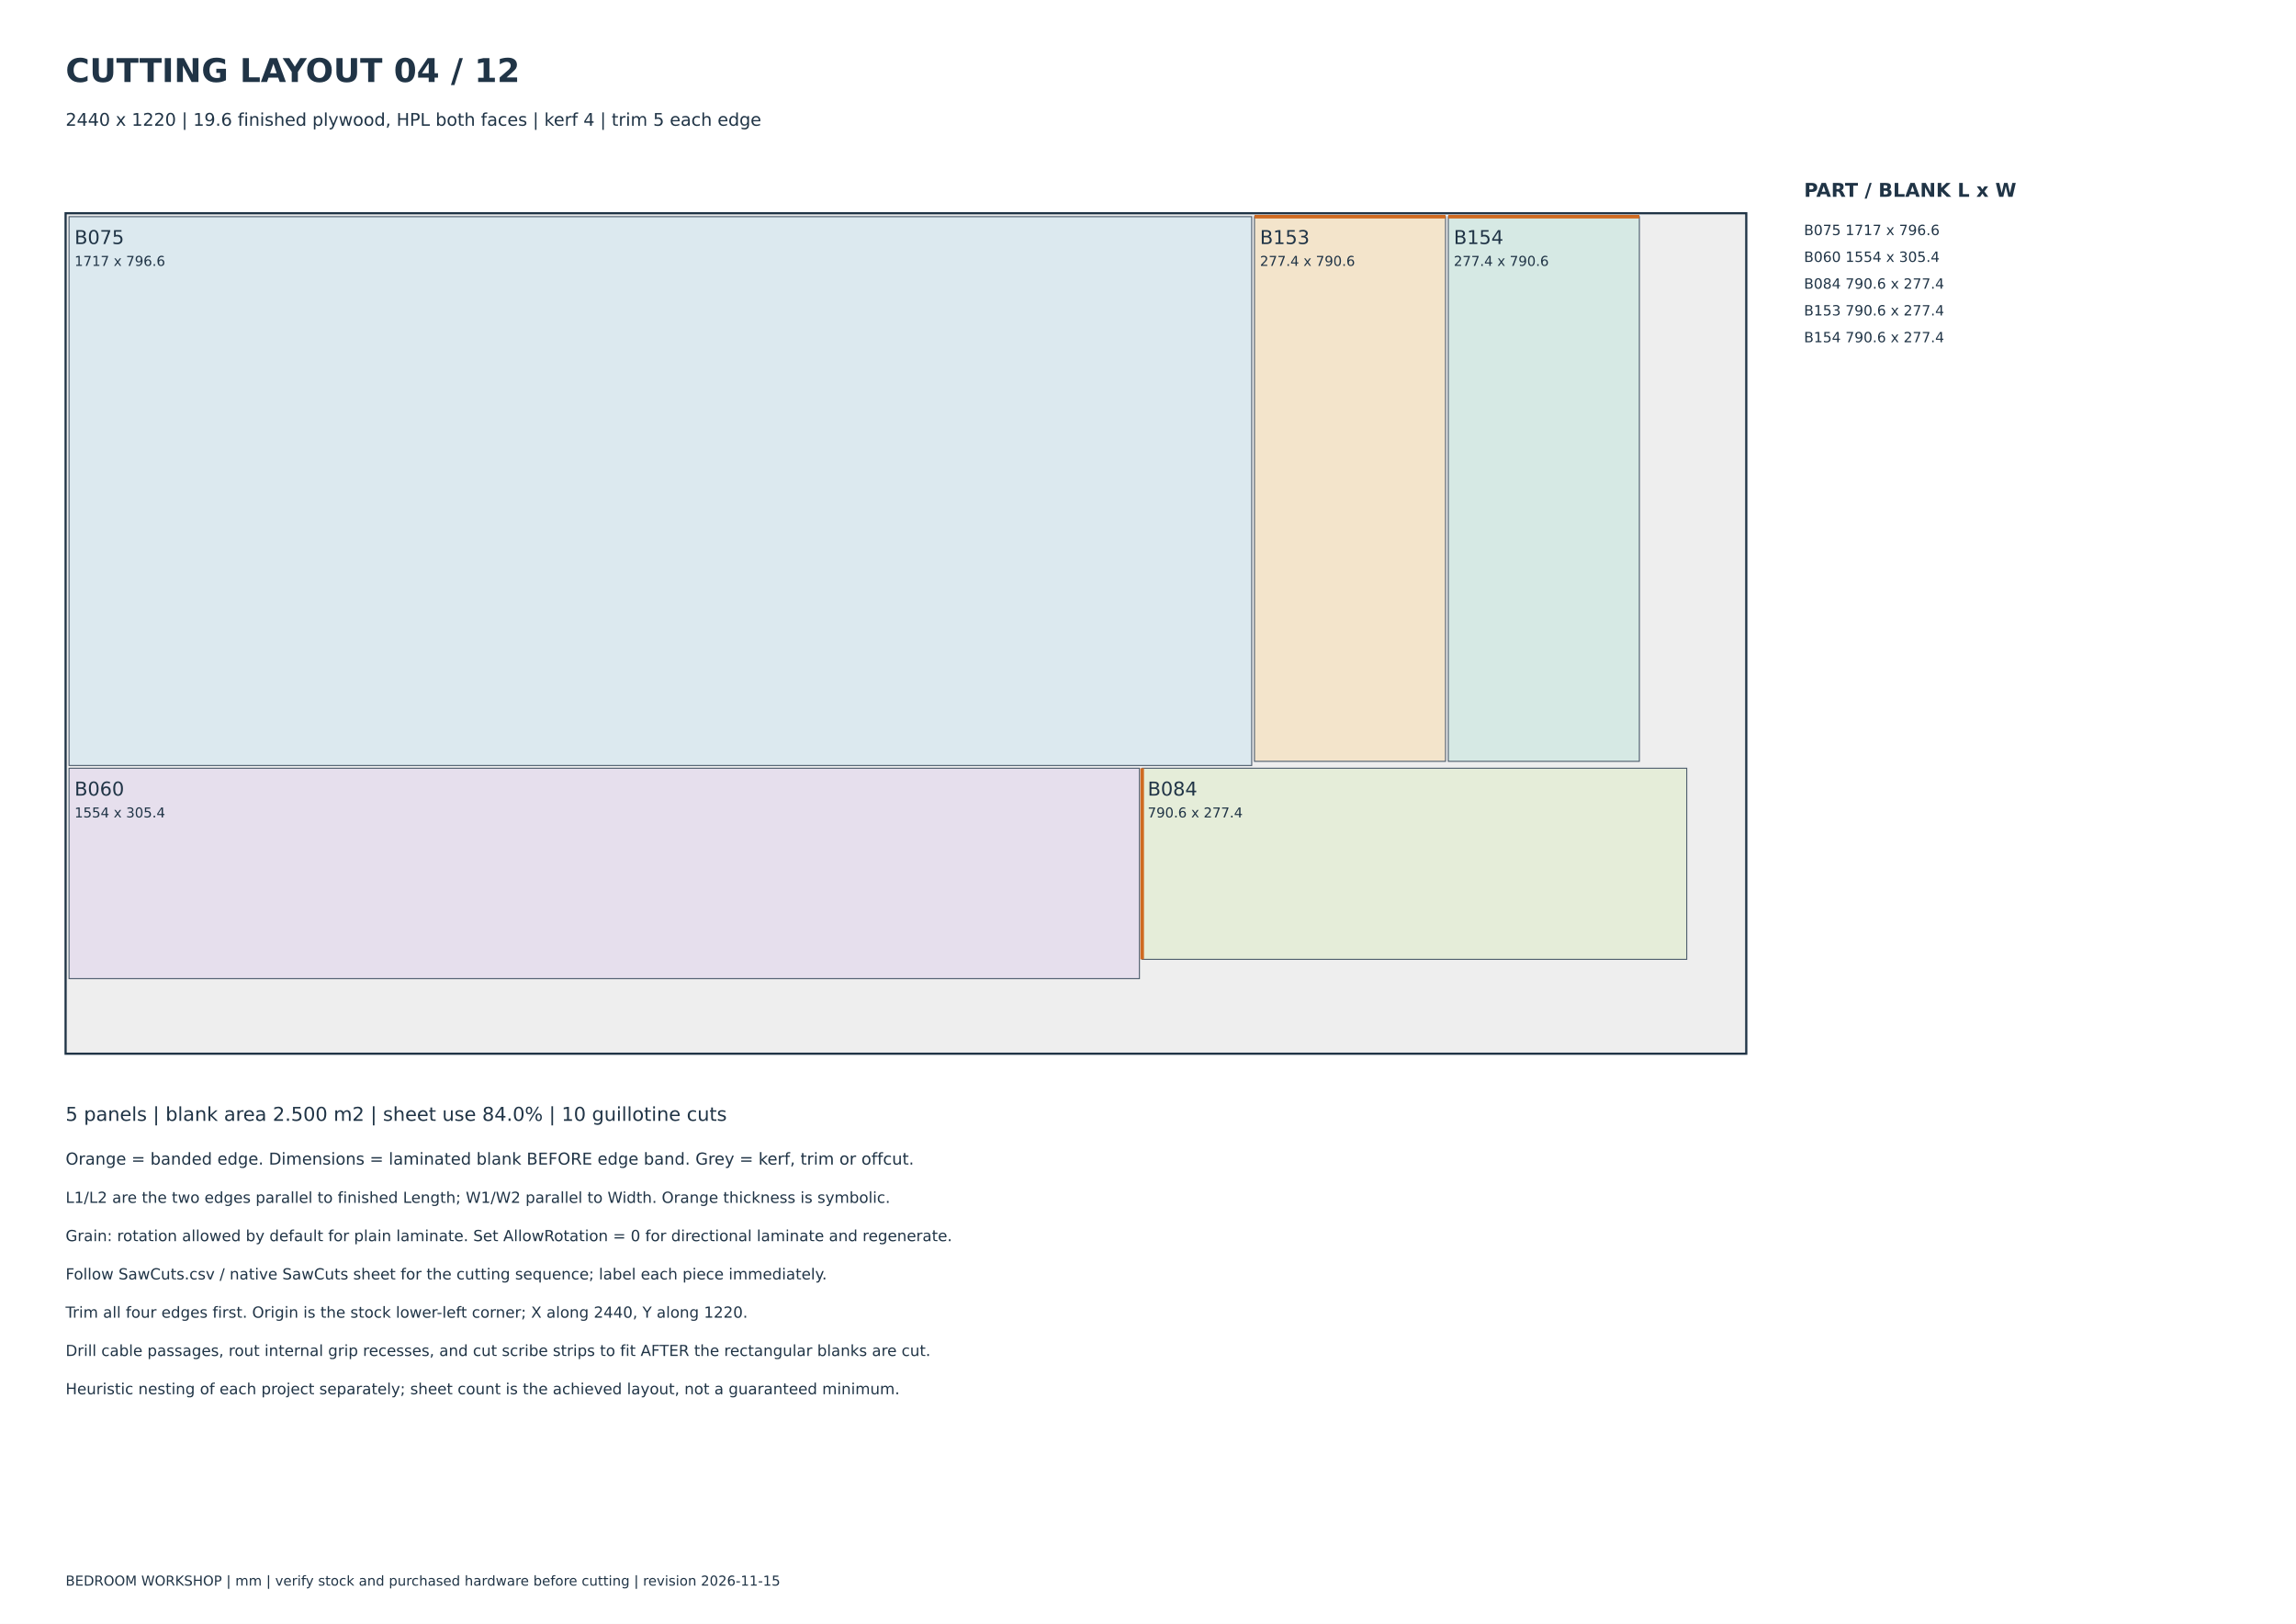
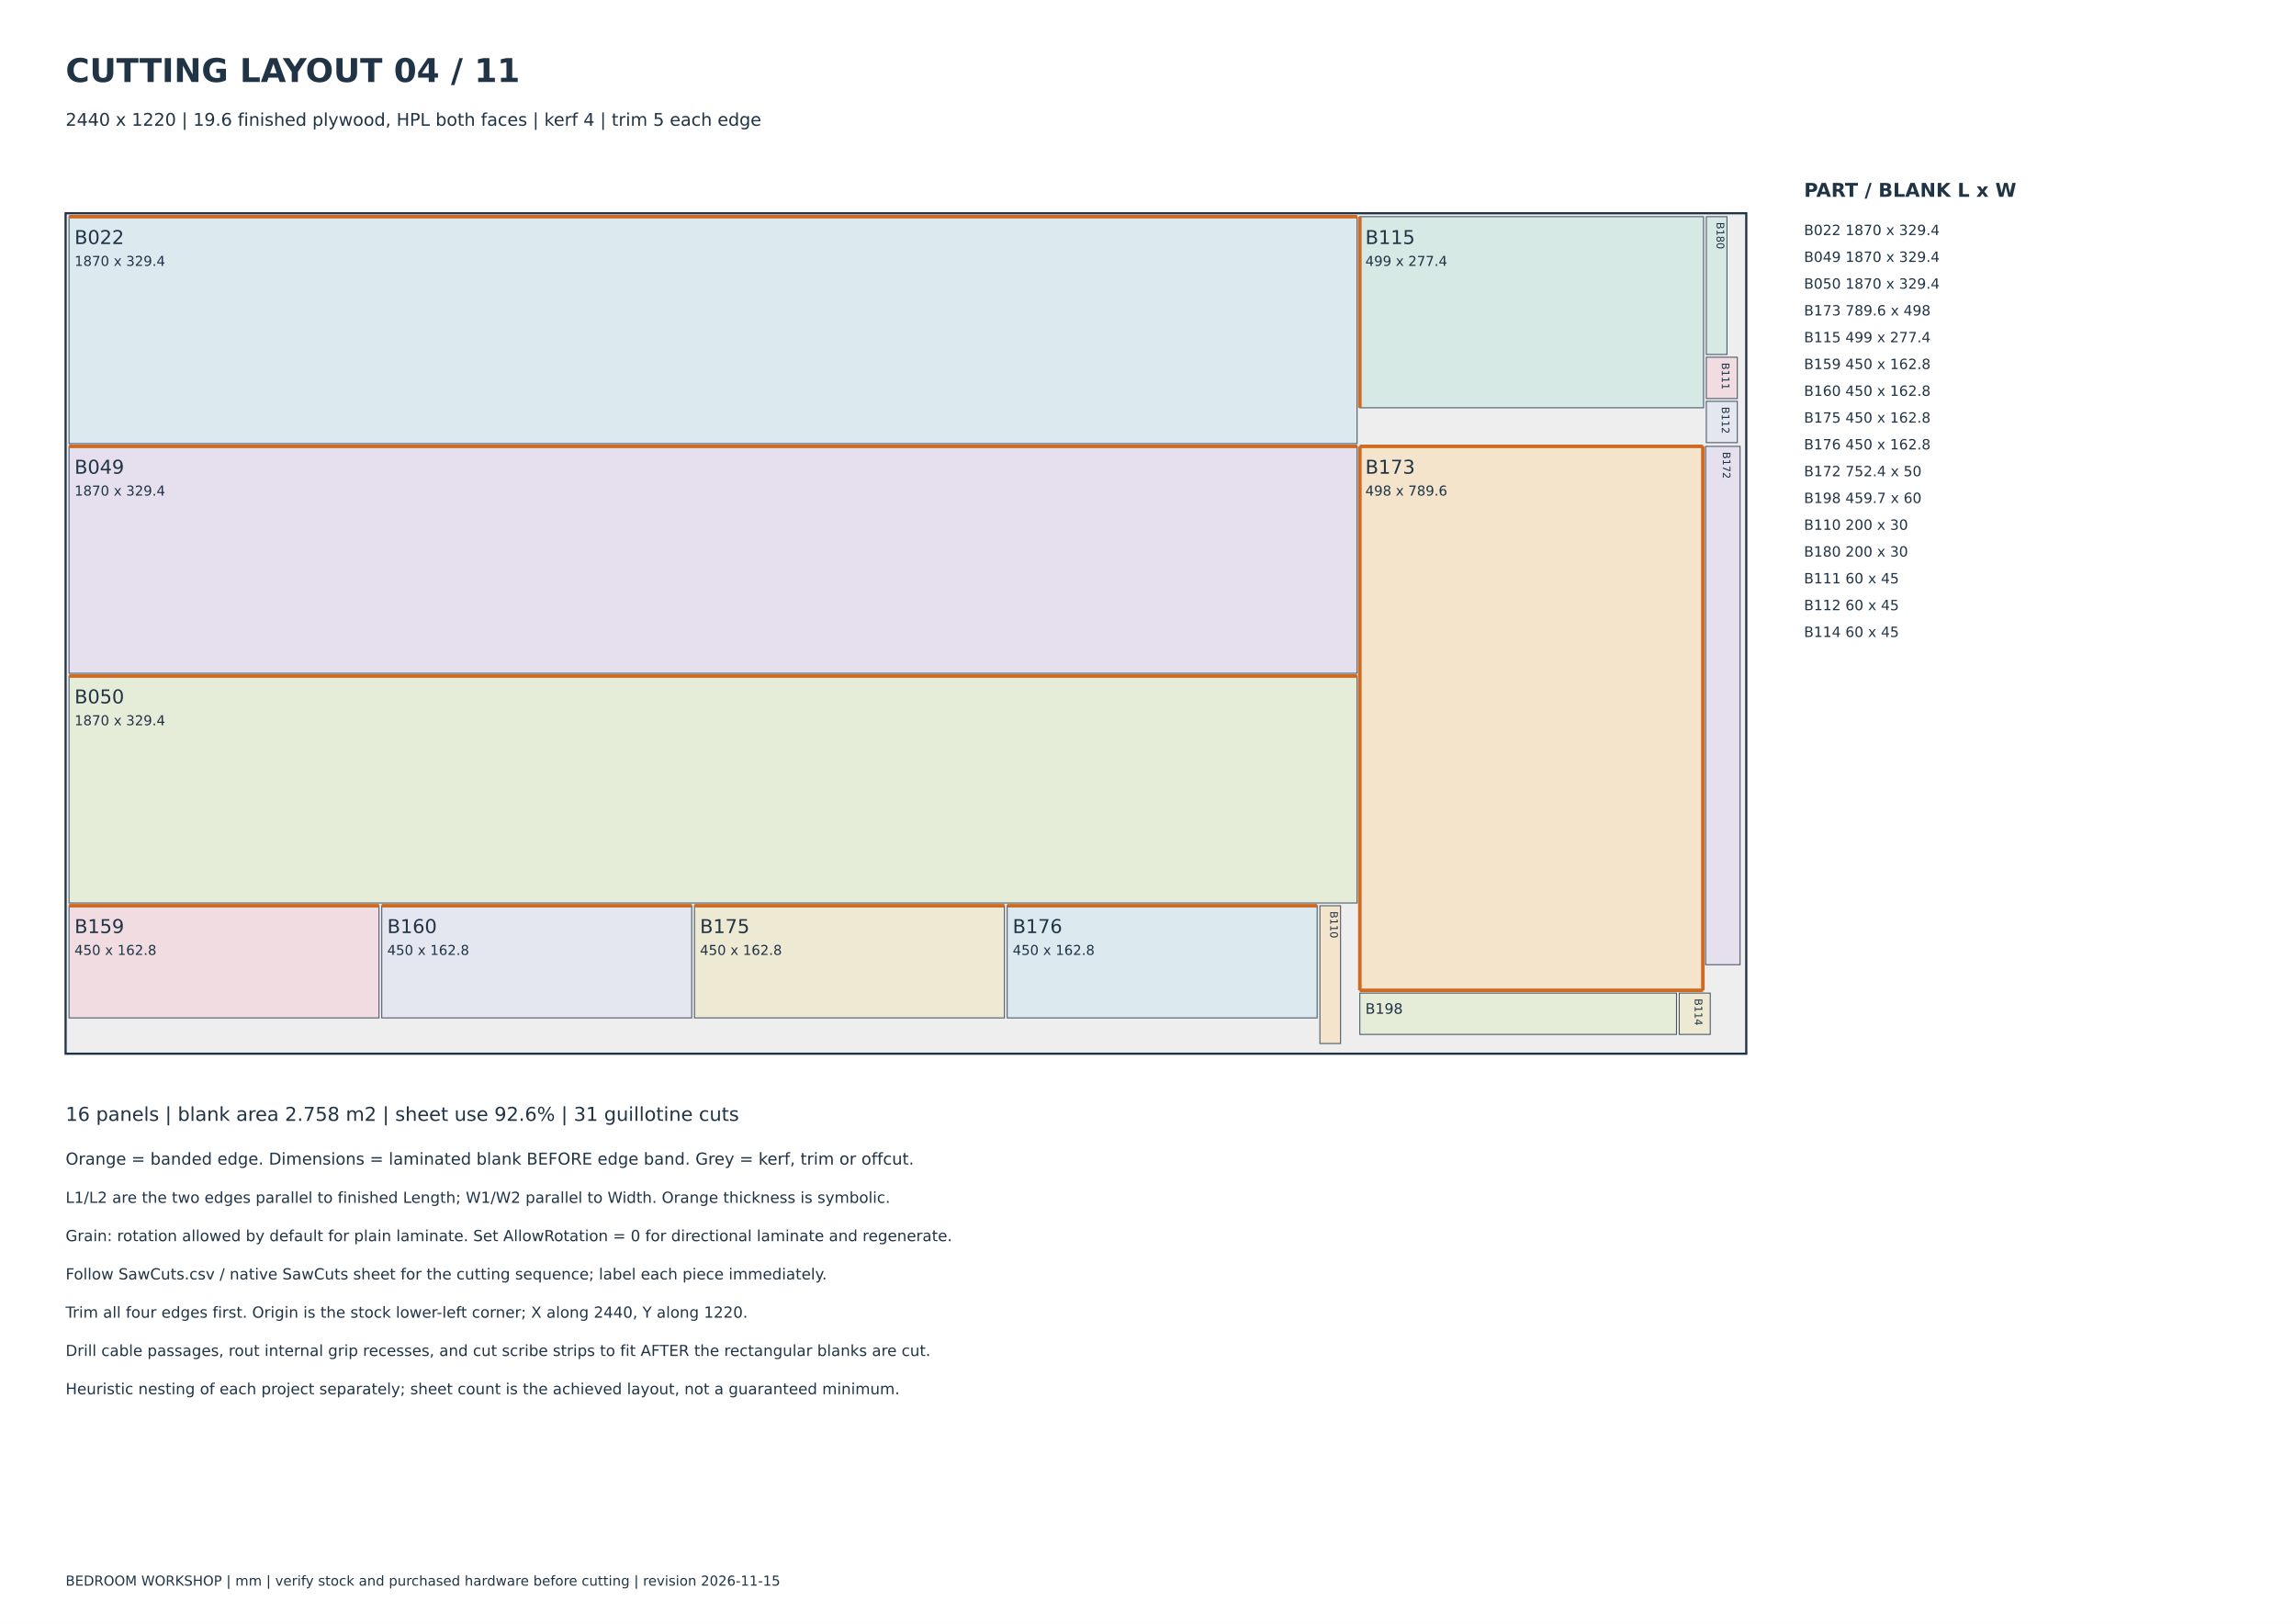
<svg xmlns="http://www.w3.org/2000/svg" width="420mm" height="297mm" viewBox="0 0 420 297">
  <rect width="420" height="297" fill="white" />
  <style>text {font-family:DejaVu Sans,sans-serif;fill:#203446} .small{font-size:2.5px} .body{font-size:3.1px}</style>
-   <text x="12" y="15" font-size="6" font-weight="bold">CUTTING LAYOUT 04 / 12</text>
+   <text x="12" y="15" font-size="6" font-weight="bold">CUTTING LAYOUT 04 / 11</text>
  <text x="12" y="23" font-size="3.2">2440 x 1220 | 19.6 finished plywood, HPL both faces | kerf 4 | trim 5 each edge</text>
  <text x="12" y="290" class="small">BEDROOM WORKSHOP | mm | verify stock and purchased hardware before cutting | revision 2026-11-15</text>
  <rect x="12" y="39" width="307.44" height="153.72" fill="#eeeeee" stroke="#203446" stroke-width=".4" />
-   <rect x="12.63" y="39.63" width="216.342" height="100.372" fill="#dce9ef" stroke="#465667" stroke-width=".18" />
-   <text x="13.63" y="44.63" font-size="3.5">B075</text>
-   <text x="13.63" y="48.63" font-size="2.5">1717 x 796.6</text>
-   <rect x="12.63" y="140.506" width="195.804" height="38.48" fill="#e6dfed" stroke="#465667" stroke-width=".18" />
-   <text x="13.63" y="145.506" font-size="3.5">B060</text>
-   <text x="13.63" y="149.506" font-size="2.5">1554 x 305.4</text>
-   <rect x="208.938" y="140.506" width="99.616" height="34.952" fill="#e5edd9" stroke="#465667" stroke-width=".18" />
-   <text x="209.938" y="145.506" font-size="3.5">B084</text>
-   <text x="209.938" y="149.506" font-size="2.5">790.6 x 277.4</text>
-   <path d="M208.938 140.506 L208.938 175.458" stroke="#cf6a21" stroke-width=".65" />
-   <rect x="229.476" y="39.63" width="34.952" height="99.616" fill="#f3e4cb" stroke="#465667" stroke-width=".18" />
-   <text x="230.476" y="44.63" font-size="3.5">B153</text>
-   <text x="230.476" y="48.63" font-size="2.5">277.4 x 790.6</text>
-   <path d="M229.476 39.63 L264.428 39.63" stroke="#cf6a21" stroke-width=".65" />
-   <rect x="264.932" y="39.63" width="34.952" height="99.616" fill="#d6e9e4" stroke="#465667" stroke-width=".18" />
-   <text x="265.932" y="44.63" font-size="3.5">B154</text>
-   <text x="265.932" y="48.63" font-size="2.5">277.4 x 790.6</text>
-   <path d="M264.932 39.63 L299.885 39.63" stroke="#cf6a21" stroke-width=".65" />
-   <text x="12" y="205" font-size="3.5">5 panels | blank area 2.500 m2 | sheet use 84.0% | 10 guillotine cuts</text>
+   <rect x="12.63" y="39.63" width="235.62" height="41.504" fill="#dce9ef" stroke="#465667" stroke-width=".18" />
+   <text x="13.63" y="44.63" font-size="3.5">B022</text>
+   <text x="13.63" y="48.63" font-size="2.5">1870 x 329.4</text>
+   <path d="M12.63 39.63 L248.25 39.63" stroke="#cf6a21" stroke-width=".65" />
+   <rect x="12.63" y="81.638" width="235.62" height="41.504" fill="#e6dfed" stroke="#465667" stroke-width=".18" />
+   <text x="13.63" y="86.638" font-size="3.5">B049</text>
+   <text x="13.63" y="90.638" font-size="2.5">1870 x 329.4</text>
+   <path d="M12.63 81.638 L248.25 81.638" stroke="#cf6a21" stroke-width=".65" />
+   <rect x="12.63" y="123.647" width="235.62" height="41.504" fill="#e5edd9" stroke="#465667" stroke-width=".18" />
+   <text x="13.63" y="128.647" font-size="3.5">B050</text>
+   <text x="13.63" y="132.647" font-size="2.5">1870 x 329.4</text>
+   <path d="M12.63 123.647 L248.25 123.647" stroke="#cf6a21" stroke-width=".65" />
+   <rect x="248.754" y="81.638" width="62.748" height="99.49" fill="#f3e4cb" stroke="#465667" stroke-width=".18" />
+   <text x="249.754" y="86.638" font-size="3.5">B173</text>
+   <text x="249.754" y="90.638" font-size="2.5">498 x 789.6</text>
+   <path d="M248.754 81.638 L311.502 81.638" stroke="#cf6a21" stroke-width=".65" />
+   <path d="M248.754 181.128 L311.502 181.128" stroke="#cf6a21" stroke-width=".65" />
+   <path d="M248.754 81.638 L248.754 181.128" stroke="#cf6a21" stroke-width=".65" />
+   <path d="M311.502 81.638 L311.502 181.128" stroke="#cf6a21" stroke-width=".65" />
+   <rect x="248.754" y="39.63" width="62.874" height="34.952" fill="#d6e9e4" stroke="#465667" stroke-width=".18" />
+   <text x="249.754" y="44.63" font-size="3.5">B115</text>
+   <text x="249.754" y="48.63" font-size="2.5">499 x 277.4</text>
+   <path d="M248.754 39.63 L248.754 74.582" stroke="#cf6a21" stroke-width=".65" />
+   <rect x="12.63" y="165.655" width="56.7" height="20.513" fill="#f0dce1" stroke="#465667" stroke-width=".18" />
+   <text x="13.63" y="170.655" font-size="3.5">B159</text>
+   <text x="13.63" y="174.655" font-size="2.5">450 x 162.8</text>
+   <path d="M12.63 165.655 L69.33 165.655" stroke="#cf6a21" stroke-width=".65" />
+   <rect x="69.834" y="165.655" width="56.7" height="20.513" fill="#e4e6f0" stroke="#465667" stroke-width=".18" />
+   <text x="70.834" y="170.655" font-size="3.5">B160</text>
+   <text x="70.834" y="174.655" font-size="2.5">450 x 162.8</text>
+   <path d="M69.834 165.655 L126.534 165.655" stroke="#cf6a21" stroke-width=".65" />
+   <rect x="127.038" y="165.655" width="56.7" height="20.513" fill="#eee9d3" stroke="#465667" stroke-width=".18" />
+   <text x="128.038" y="170.655" font-size="3.5">B175</text>
+   <text x="128.038" y="174.655" font-size="2.5">450 x 162.8</text>
+   <path d="M127.038 165.655 L183.738 165.655" stroke="#cf6a21" stroke-width=".65" />
+   <rect x="184.242" y="165.655" width="56.7" height="20.513" fill="#dce9ef" stroke="#465667" stroke-width=".18" />
+   <text x="185.242" y="170.655" font-size="3.5">B176</text>
+   <text x="185.242" y="174.655" font-size="2.5">450 x 162.8</text>
+   <path d="M184.242 165.655 L240.942 165.655" stroke="#cf6a21" stroke-width=".65" />
+   <rect x="312.006" y="81.638" width="6.3" height="94.802" fill="#e6dfed" stroke="#465667" stroke-width=".18" />
+   <text transform="translate(315.156,82.6384) rotate(90)" font-size="1.9">B172</text>
+   <rect x="248.754" y="181.632" width="57.922" height="7.56" fill="#e5edd9" stroke="#465667" stroke-width=".18" />
+   <text x="249.754" y="185.412" font-size="2.646">B198</text>
+   <rect x="241.446" y="165.655" width="3.78" height="25.2" fill="#f3e4cb" stroke="#465667" stroke-width=".18" />
+   <text transform="translate(243.336,166.6552) rotate(90)" font-size="1.9">B110</text>
+   <rect x="312.132" y="39.63" width="3.78" height="25.2" fill="#d6e9e4" stroke="#465667" stroke-width=".18" />
+   <text transform="translate(314.022,40.63) rotate(90)" font-size="1.9">B180</text>
+   <rect x="312.132" y="65.334" width="5.67" height="7.56" fill="#f0dce1" stroke="#465667" stroke-width=".18" />
+   <text transform="translate(314.967,66.334) rotate(90)" font-size="1.9">B111</text>
+   <rect x="312.132" y="73.398" width="5.67" height="7.56" fill="#e4e6f0" stroke="#465667" stroke-width=".18" />
+   <text transform="translate(314.967,74.398) rotate(90)" font-size="1.9">B112</text>
+   <rect x="307.18" y="181.632" width="5.67" height="7.56" fill="#eee9d3" stroke="#465667" stroke-width=".18" />
+   <text transform="translate(310.0152,182.632) rotate(90)" font-size="1.9">B114</text>
+   <text x="12" y="205" font-size="3.5">16 panels | blank area 2.758 m2 | sheet use 92.6% | 31 guillotine cuts</text>
  <text x="12" y="213" font-size="3">Orange = banded edge. Dimensions = laminated blank BEFORE edge band. Grey = kerf, trim or offcut.</text>
  <text x="12" y="220" font-size="2.8">L1/L2 are the two edges parallel to finished Length; W1/W2 parallel to Width. Orange thickness is symbolic.</text>
  <text x="12" y="227" font-size="2.8">Grain: rotation allowed by default for plain laminate. Set AllowRotation = 0 for directional laminate and regenerate.</text>
  <text x="12" y="234" font-size="2.8">Follow SawCuts.csv / native SawCuts sheet for the cutting sequence; label each piece immediately.</text>
  <text x="12" y="241" font-size="2.8">Trim all four edges first. Origin is the stock lower-left corner; X along 2440, Y along 1220.</text>
  <text x="12" y="248" font-size="2.8">Drill cable passages, rout internal grip recesses, and cut scribe strips to fit AFTER the rectangular blanks are cut.</text>
  <text x="12" y="255" font-size="2.8">Heuristic nesting of each project separately; sheet count is the achieved layout, not a guaranteed minimum.</text>
  <text x="330" y="36" font-size="3.5" font-weight="bold">PART / BLANK L x W</text>
-   <text x="330" y="43.0" font-size="2.6">B075  1717 x 796.6</text>
-   <text x="330" y="47.9" font-size="2.6">B060  1554 x 305.4</text>
-   <text x="330" y="52.8" font-size="2.6">B084  790.6 x 277.4</text>
-   <text x="330" y="57.7" font-size="2.6">B153  790.6 x 277.4</text>
-   <text x="330" y="62.6" font-size="2.6">B154  790.6 x 277.4</text>
+   <text x="330" y="43.0" font-size="2.6">B022  1870 x 329.4</text>
+   <text x="330" y="47.9" font-size="2.6">B049  1870 x 329.4</text>
+   <text x="330" y="52.8" font-size="2.6">B050  1870 x 329.4</text>
+   <text x="330" y="57.7" font-size="2.6">B173  789.6 x 498</text>
+   <text x="330" y="62.6" font-size="2.6">B115  499 x 277.4</text>
+   <text x="330" y="67.5" font-size="2.6">B159  450 x 162.8</text>
+   <text x="330" y="72.4" font-size="2.6">B160  450 x 162.8</text>
+   <text x="330" y="77.3" font-size="2.6">B175  450 x 162.8</text>
+   <text x="330" y="82.2" font-size="2.6">B176  450 x 162.8</text>
+   <text x="330" y="87.1" font-size="2.6">B172  752.4 x 50</text>
+   <text x="330" y="92.0" font-size="2.6">B198  459.7 x 60</text>
+   <text x="330" y="96.9" font-size="2.6">B110  200 x 30</text>
+   <text x="330" y="101.8" font-size="2.6">B180  200 x 30</text>
+   <text x="330" y="106.7" font-size="2.6">B111  60 x 45</text>
+   <text x="330" y="111.6" font-size="2.6">B112  60 x 45</text>
+   <text x="330" y="116.5" font-size="2.6">B114  60 x 45</text>
</svg>
